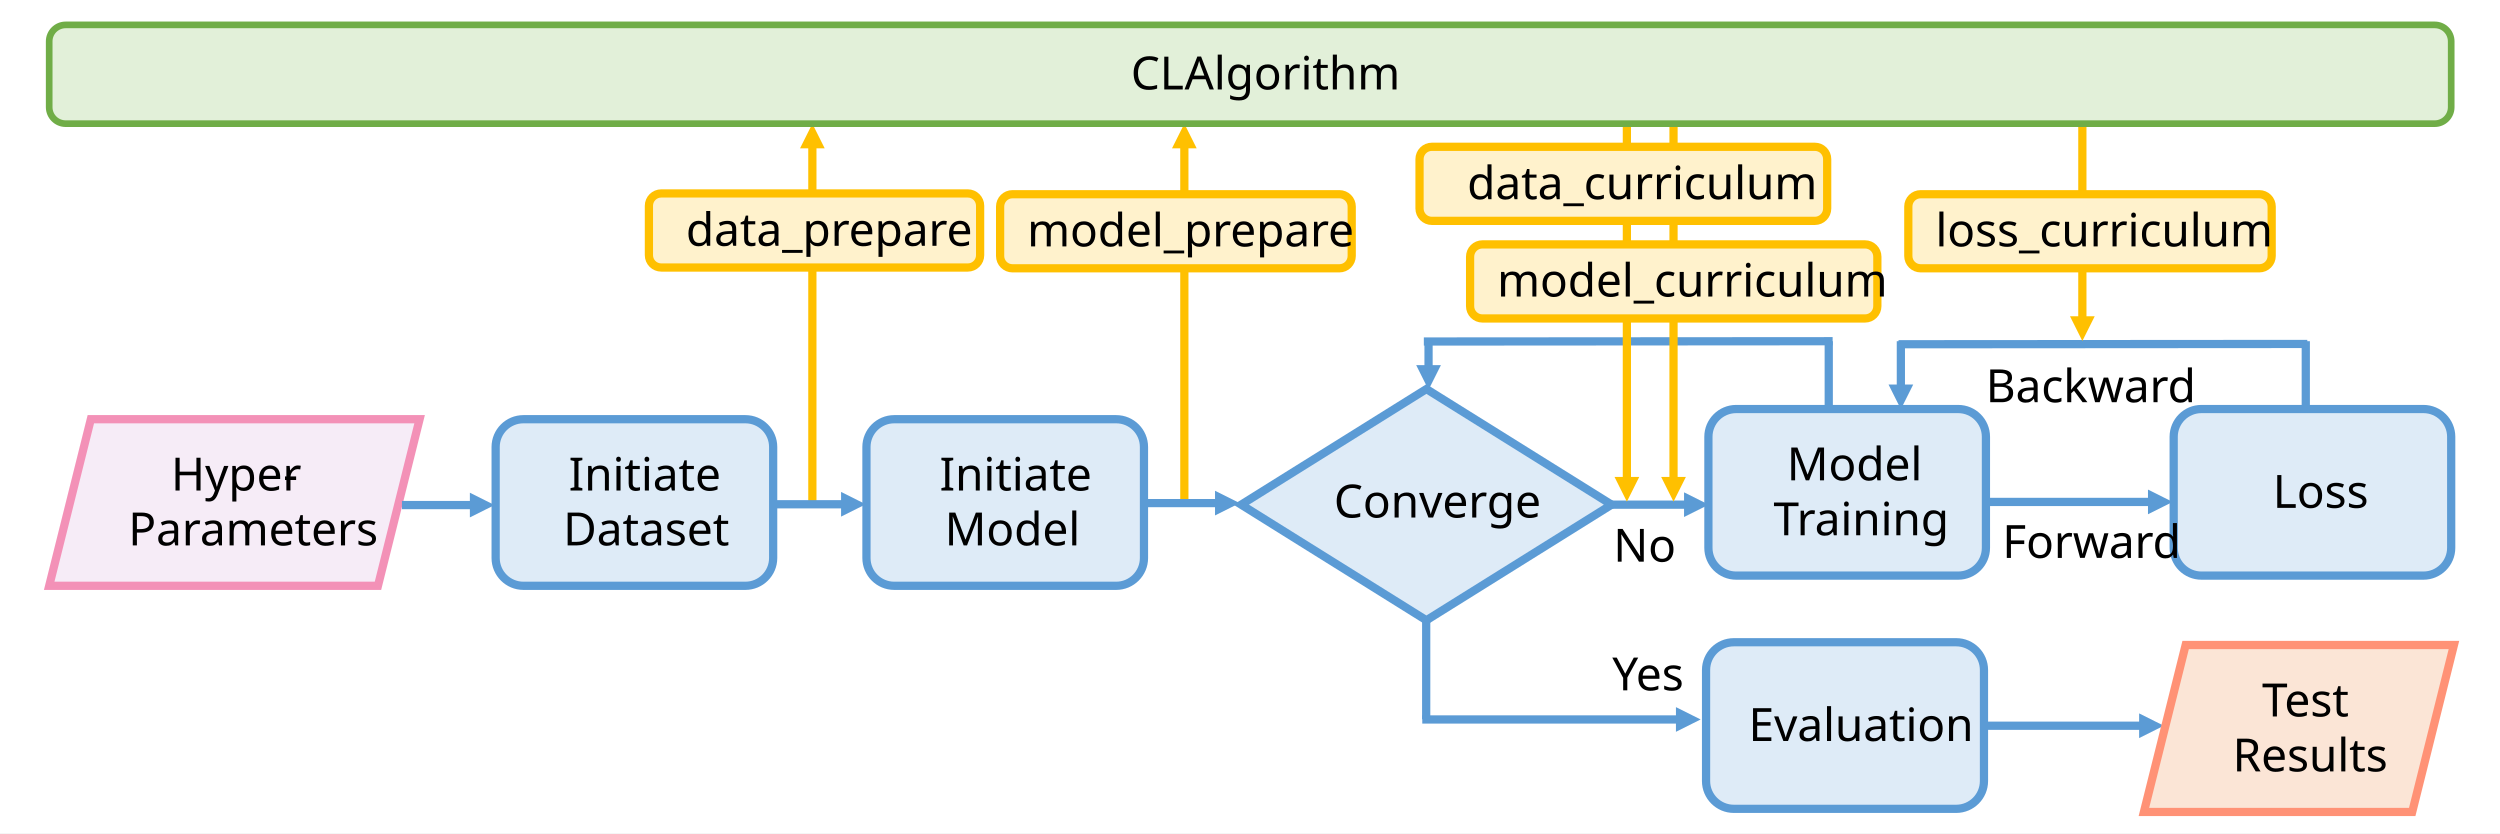
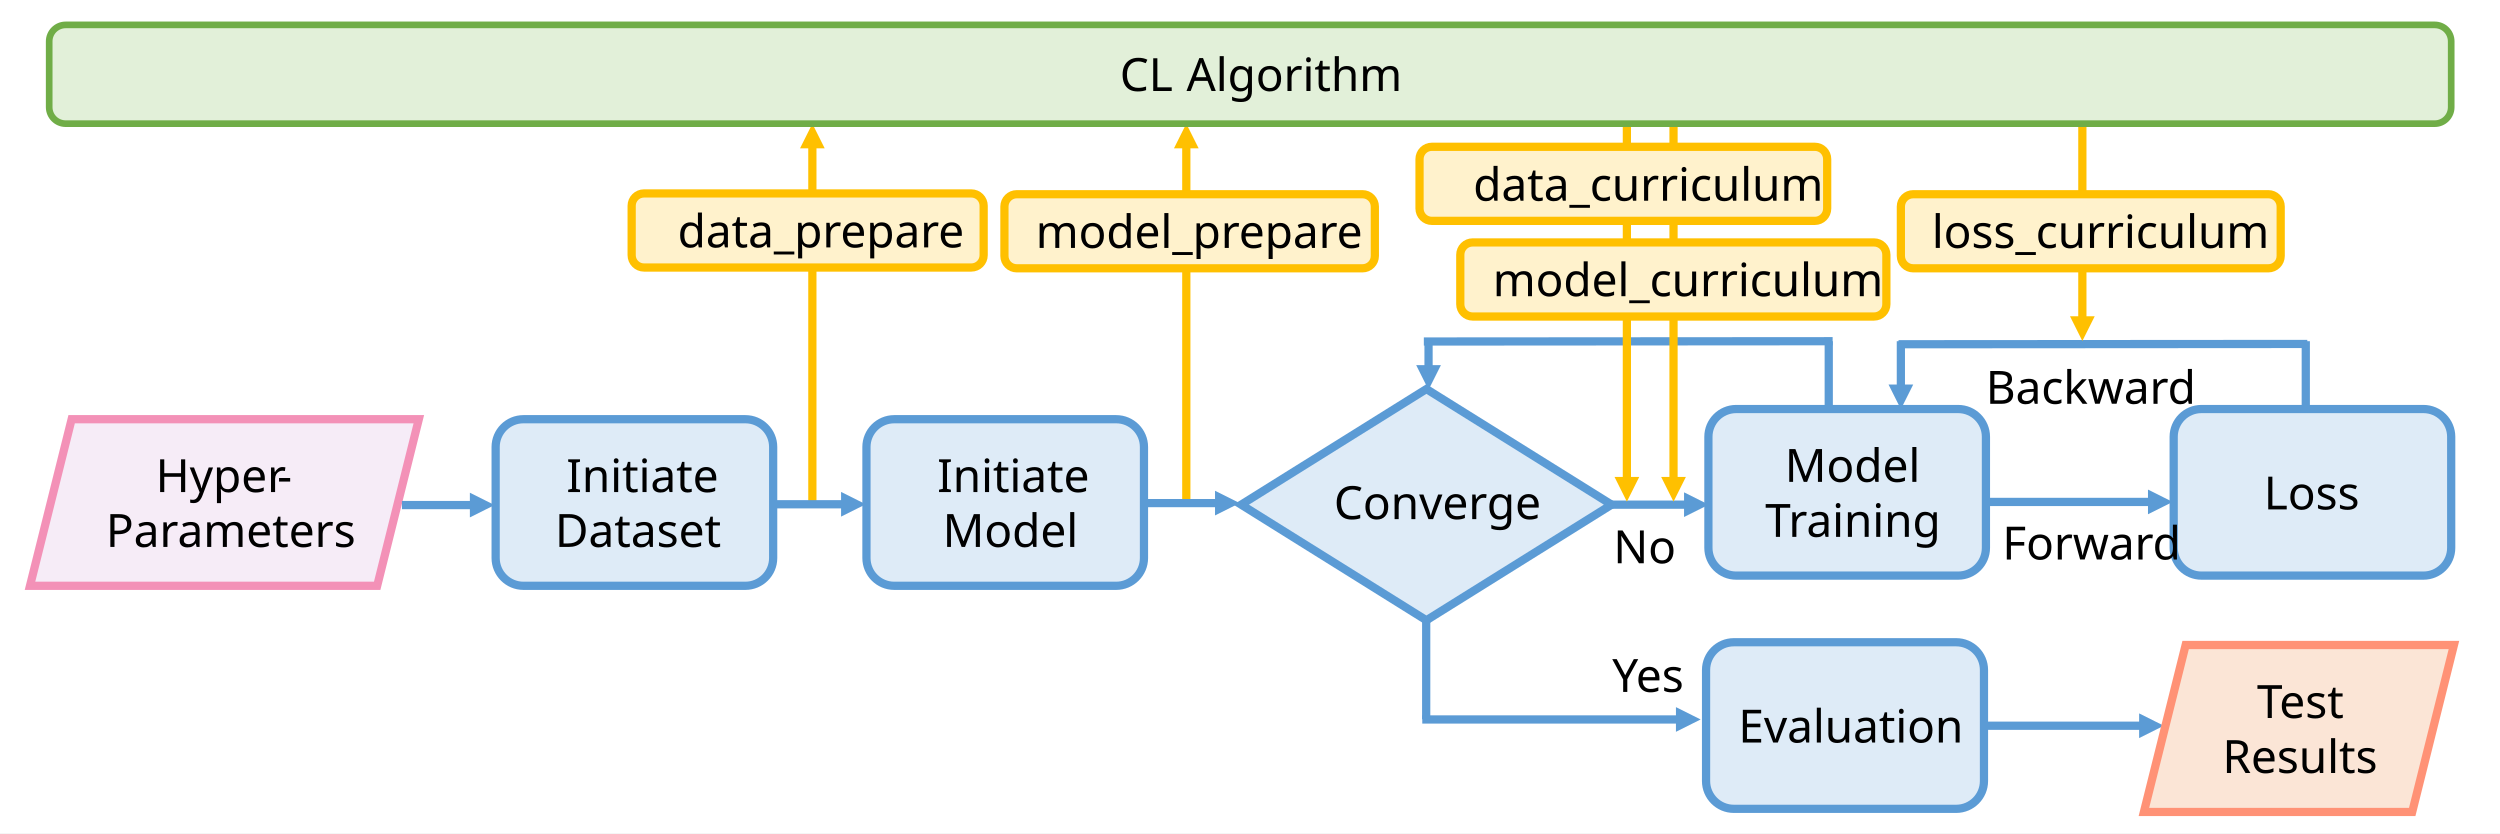
<svg xmlns="http://www.w3.org/2000/svg" viewBox="0 0 1020.48 340.16" height="340.16" width="1020.48" xml:space="preserve" id="svg2" version="1.1">
  <defs id="defs6">
    <clipPath id="clipPath18" clipPathUnits="userSpaceOnUse">
      <path style="clip-rule:evenodd" id="path16" d="M 0,6.1035e-5 H 765.36 V 255.12 H 0 Z" />
    </clipPath>
    <clipPath id="clipPath36" clipPathUnits="userSpaceOnUse">
      <path style="clip-rule:evenodd" id="path34" d="M 1.1405e-5,0 H 765.36 V 255.12 H 1.1405e-5 Z" />
    </clipPath>
    <clipPath id="clipPath48" clipPathUnits="userSpaceOnUse">
      <path style="clip-rule:evenodd" id="path46" d="M 1.1405e-5,0 H 765.36 V 255.12 H 1.1405e-5 Z" />
    </clipPath>
    <clipPath id="clipPath60" clipPathUnits="userSpaceOnUse">
      <path style="clip-rule:evenodd" id="path58" d="M 1.1405e-5,0 H 765.36 V 255.12 H 1.1405e-5 Z" />
    </clipPath>
    <clipPath id="clipPath78" clipPathUnits="userSpaceOnUse">
      <path style="clip-rule:evenodd" id="path76" d="M 1.1405e-5,0 H 765.36 V 255.12 H 1.1405e-5 Z" />
    </clipPath>
    <clipPath id="clipPath90" clipPathUnits="userSpaceOnUse">
      <path style="clip-rule:evenodd" id="path88" d="M 1.1405e-5,0 H 765.36 V 255.12 H 1.1405e-5 Z" />
    </clipPath>
    <clipPath id="clipPath110" clipPathUnits="userSpaceOnUse">
      <path style="clip-rule:evenodd" id="path108" d="M 1.1405e-5,0 H 765.36 V 255.12 H 1.1405e-5 Z" />
    </clipPath>
    <clipPath id="clipPath122" clipPathUnits="userSpaceOnUse">
      <path style="clip-rule:evenodd" id="path120" d="M 1.1405e-5,0 H 765.36 V 255.12 H 1.1405e-5 Z" />
    </clipPath>
    <clipPath id="clipPath138" clipPathUnits="userSpaceOnUse">
      <path style="clip-rule:evenodd" id="path136" d="M 1.1405e-5,0 H 765.36 V 255.12 H 1.1405e-5 Z" />
    </clipPath>
    <clipPath id="clipPath152" clipPathUnits="userSpaceOnUse">
      <path style="clip-rule:evenodd" id="path150" d="M 1.1405e-5,0 H 765.36 V 255.12 H 1.1405e-5 Z" />
    </clipPath>
    <clipPath id="clipPath168" clipPathUnits="userSpaceOnUse">
      <path style="clip-rule:evenodd" id="path166" d="M 1.1405e-5,0 H 765.36 V 255.12 H 1.1405e-5 Z" />
    </clipPath>
    <clipPath id="clipPath184" clipPathUnits="userSpaceOnUse">
      <path style="clip-rule:evenodd" id="path182" d="M 1.1405e-5,0 H 765.36 V 255.12 H 1.1405e-5 Z" />
    </clipPath>
    <clipPath id="clipPath202" clipPathUnits="userSpaceOnUse">
      <path style="clip-rule:evenodd" id="path200" d="M 1.1405e-5,0 H 765.36 V 255.12 H 1.1405e-5 Z" />
    </clipPath>
    <clipPath id="clipPath214" clipPathUnits="userSpaceOnUse">
      <path style="clip-rule:evenodd" id="path212" d="M 1.1405e-5,0 H 765.36 V 255.12 H 1.1405e-5 Z" />
    </clipPath>
    <clipPath id="clipPath230" clipPathUnits="userSpaceOnUse">
      <path style="clip-rule:evenodd" id="path228" d="M 1.1405e-5,0 H 765.36 V 255.12 H 1.1405e-5 Z" />
    </clipPath>
    <clipPath id="clipPath242" clipPathUnits="userSpaceOnUse">
      <path style="clip-rule:evenodd" id="path240" d="M 1.1405e-5,0 H 765.36 V 255.12 H 1.1405e-5 Z" />
    </clipPath>
    <clipPath id="clipPath260" clipPathUnits="userSpaceOnUse">
      <path style="clip-rule:evenodd" id="path258" d="M 1.1405e-5,0 H 765.36 V 255.12 H 1.1405e-5 Z" />
    </clipPath>
    <clipPath id="clipPath272" clipPathUnits="userSpaceOnUse">
      <path style="clip-rule:evenodd" id="path270" d="M 1.1405e-5,0 H 765.36 V 255.12 H 1.1405e-5 Z" />
    </clipPath>
    <clipPath id="clipPath290" clipPathUnits="userSpaceOnUse">
      <path style="clip-rule:evenodd" id="path288" d="M 1.1405e-5,0 H 765.36 V 255.12 H 1.1405e-5 Z" />
    </clipPath>
    <clipPath id="clipPath318" clipPathUnits="userSpaceOnUse">
      <path style="clip-rule:evenodd" id="path316" d="M 1.1405e-5,0 H 765.36 V 255.12 H 1.1405e-5 Z" />
    </clipPath>
    <clipPath id="clipPath330" clipPathUnits="userSpaceOnUse">
      <path style="clip-rule:evenodd" id="path328" d="M 1.1405e-5,0 H 765.36 V 255.12 H 1.1405e-5 Z" />
    </clipPath>
    <clipPath id="clipPath346" clipPathUnits="userSpaceOnUse">
      <path style="clip-rule:evenodd" id="path344" d="M 1.1405e-5,0 H 765.36 V 255.12 H 1.1405e-5 Z" />
    </clipPath>
    <clipPath id="clipPath362" clipPathUnits="userSpaceOnUse">
      <path style="clip-rule:evenodd" id="path360" d="M 1.1405e-5,0 H 765.36 V 255.12 H 1.1405e-5 Z" />
    </clipPath>
    <clipPath id="clipPath378" clipPathUnits="userSpaceOnUse">
      <path style="clip-rule:evenodd" id="path376" d="M 1.1405e-5,0 H 765.36 V 255.12 H 1.1405e-5 Z" />
    </clipPath>
    <clipPath id="clipPath394" clipPathUnits="userSpaceOnUse">
      <path style="clip-rule:evenodd" id="path392" d="M 1.1405e-5,0 H 765.36 V 255.12 H 1.1405e-5 Z" />
    </clipPath>
    <clipPath id="clipPath410" clipPathUnits="userSpaceOnUse">
      <path style="clip-rule:evenodd" id="path408" d="M 1.1405e-5,0 H 765.36 V 255.12 H 1.1405e-5 Z" />
    </clipPath>
  </defs>
  <g transform="matrix(1.333333,0,0,-1.333333,0,340.16)" id="g10">
    <g id="g12">
      <g clip-path="url(#clipPath18)" id="g14">
        <path id="path20" style="fill:#ffffff;fill-opacity:1;fill-rule:evenodd;stroke:none" d="M 0,1.5259e-5 H 765.36 V 255.12 H 0 Z" />
      </g>
    </g>
-     <path id="path22" style="fill:#ffc000;fill-opacity:1;fill-rule:nonzero;stroke:none" d="M 363.84,210.96 V 102.35 h -2.52 v 108.61 z m -5.04,-1.26 3.78,7.56 3.78,-7.56 z" />
+     <path id="path22" style="fill:#ffc000;fill-opacity:1;fill-rule:nonzero;stroke:none" d="M 364.44,210.96 V 102.35 h -2.52 v 108.61 z m -5.04,-1.26 3.78,7.56 3.78,-7.56 z" />
    <path id="path24" style="fill:#ffc000;fill-opacity:1;fill-rule:nonzero;stroke:none" d="M 249.96,210.96 V 101.54 h -2.52 v 109.42 z m -5.04,-1.26 3.78,7.56 3.78,-7.56 z" />
-     <path id="path26" style="fill:#f6ecf7;fill-opacity:1;fill-rule:evenodd;stroke:none" d="m 15.06,75.78 12.75,51 h 100.65 l -12.75,-51 z" />
-     <path id="path28" style="fill:none;stroke:#f391b7;stroke-width:2.52;stroke-linecap:butt;stroke-linejoin:miter;stroke-miterlimit:10;stroke-dasharray:none;stroke-opacity:1" d="m 15.06,75.78 12.75,51 h 100.65 l -12.75,-51 z" />
+     <path id="path26" style="fill:#f6ecf7;fill-opacity:1;fill-rule:evenodd;stroke:none" d="m 9.18,75.78 12.75,51 h 106.29 l -12.75,-51 z" />
+     <path id="path28" style="fill:none;stroke:#f391b7;stroke-width:2.52;stroke-linecap:butt;stroke-linejoin:miter;stroke-miterlimit:10;stroke-dasharray:none;stroke-opacity:1" d="m 9.18,75.78 12.75,51 h 106.29 l -12.75,-51 z" />
    <g id="g30">
      <g clip-path="url(#clipPath36)" id="g32">
-         <text id="text40" style="font-variant:normal;font-weight:normal;font-size:14.04px;font-family:Calibri;-inkscape-font-specification:Calibri;writing-mode:lr-tb;fill:#000000;fill-opacity:1;fill-rule:nonzero;stroke:none" transform="matrix(1,0,0,-1,52.368,104.95)">
-           <tspan id="tspan38" y="0" x="0 8.747 15.107 22.478 29.4">Hyper</tspan>
+         <text id="text40" style="font-variant:normal;font-weight:normal;font-size:14.04px;font-family:ArialMT;-inkscape-font-specification:ArialMT;writing-mode:lr-tb;fill:#000000;fill-opacity:1;fill-rule:nonzero;stroke:none" transform="matrix(1,0,0,-1,47.664,104.47)">
+           <tspan id="tspan38" y="0" x="0 10.081 16.918 24.724 32.531">Hyper</tspan>
        </text>
      </g>
    </g>
    <g id="g42">
      <g clip-path="url(#clipPath48)" id="g44">
-         <text id="text52" style="font-variant:normal;font-weight:normal;font-size:14.04px;font-family:Calibri;-inkscape-font-specification:Calibri;writing-mode:lr-tb;fill:#000000;fill-opacity:1;fill-rule:nonzero;stroke:none" transform="matrix(1,0,0,-1,86.688,104.95)">
+         <text id="text52" style="font-variant:normal;font-weight:normal;font-size:14.04px;font-family:ArialMT;-inkscape-font-specification:ArialMT;writing-mode:lr-tb;fill:#000000;fill-opacity:1;fill-rule:nonzero;stroke:none" transform="matrix(1,0,0,-1,84.864,104.47)">
          <tspan id="tspan50" y="0" x="0">-</tspan>
        </text>
      </g>
    </g>
    <g id="g54">
      <g clip-path="url(#clipPath60)" id="g56">
-         <text id="text64" style="font-variant:normal;font-weight:normal;font-size:14.064px;font-family:Calibri;-inkscape-font-specification:Calibri;writing-mode:lr-tb;fill:#000000;fill-opacity:1;fill-rule:nonzero;stroke:none" transform="matrix(1,0,0,-1,39.288,88.152)">
-           <tspan id="tspan62" y="0" x="0 6.962 13.698 18.368 25.104 36.243 43.078 47.635 54.596 59.28">Parameters</tspan>
+         <text id="text64" style="font-variant:normal;font-weight:normal;font-size:14.064px;font-family:ArialMT;-inkscape-font-specification:ArialMT;writing-mode:lr-tb;fill:#000000;fill-opacity:1;fill-rule:nonzero;stroke:none" transform="matrix(1,0,0,-1,32.424,87.672)">
+           <tspan id="tspan62" y="0" x="0 9.381 17.2 21.841 29.661 41.278 49.097 53.007 60.827 65.51">Parameters</tspan>
        </text>
      </g>
    </g>
    <path id="path66" style="fill:#5b9bd5;fill-opacity:1;fill-rule:nonzero;stroke:none" d="m 123.06,101.76 h 22.05 v -2.52 h -22.05 z m 20.79,2.52 7.56,-3.78 -7.56,-3.78 z" />
    <path id="path68" style="fill:#deebf7;fill-opacity:1;fill-rule:evenodd;stroke:none" d="m 151.74,118.28 c 0,4.69 3.81,8.5 8.5,8.5 h 67.96 c 4.69,0 8.5,-3.81 8.5,-8.5 v -34 c 0,-4.694 -3.81,-8.5 -8.5,-8.5 h -67.96 c -4.69,0 -8.5,3.806 -8.5,8.5 z" />
    <path id="path70" style="fill:none;stroke:#5b9bd5;stroke-width:2.52;stroke-linecap:butt;stroke-linejoin:miter;stroke-miterlimit:10;stroke-dasharray:none;stroke-opacity:1" d="m 151.74,118.28 c 0,4.69 3.81,8.5 8.5,8.5 h 67.96 c 4.69,0 8.5,-3.81 8.5,-8.5 v -34 c 0,-4.694 -3.81,-8.5 -8.5,-8.5 h -67.96 c -4.69,0 -8.5,3.806 -8.5,8.5 z" />
    <g id="g72">
      <g clip-path="url(#clipPath78)" id="g74">
-         <text id="text82" style="font-variant:normal;font-weight:normal;font-size:14.04px;font-family:Calibri;-inkscape-font-specification:Calibri;writing-mode:lr-tb;fill:#000000;fill-opacity:1;fill-rule:nonzero;stroke:none" transform="matrix(1,0,0,-1,174.1,104.95)">
-           <tspan id="tspan80" y="0" x="0 3.482 10.797 14.026 18.729 21.959 28.557 33.12">Initiate</tspan>
+         <text id="text82" style="font-variant:normal;font-weight:normal;font-size:14.04px;font-family:ArialMT;-inkscape-font-specification:ArialMT;writing-mode:lr-tb;fill:#000000;fill-opacity:1;fill-rule:nonzero;stroke:none" transform="matrix(1,0,0,-1,173.38,104.47)">
+           <tspan id="tspan80" y="0" x="0 3.945 11.751 14.868 18.814 21.93 29.737 33.682">Initiate</tspan>
        </text>
      </g>
    </g>
    <g id="g84">
      <g clip-path="url(#clipPath90)" id="g86">
-         <text id="text94" style="font-variant:normal;font-weight:normal;font-size:14.064px;font-family:Calibri;-inkscape-font-specification:Calibri;writing-mode:lr-tb;fill:#000000;fill-opacity:1;fill-rule:nonzero;stroke:none" transform="matrix(1,0,0,-1,172.42,88.152)">
-           <tspan id="tspan92" y="0" x="0 8.649 15.245 19.802 26.539 32.038 38.887">Dataset</tspan>
+         <text id="text94" style="font-variant:normal;font-weight:normal;font-size:14.064px;font-family:ArialMT;-inkscape-font-specification:ArialMT;writing-mode:lr-tb;fill:#000000;fill-opacity:1;fill-rule:nonzero;stroke:none" transform="matrix(1,0,0,-1,169.9,87.672)">
+           <tspan id="tspan92" y="0" x="0 10.084 17.903 21.813 29.633 36.707 44.527">Dataset</tspan>
        </text>
      </g>
    </g>
    <path id="path96" style="fill:#deebf7;fill-opacity:1;fill-rule:evenodd;stroke:none" d="m 379.98,100.62 56.7,35.4 56.7,-35.4 -56.7,-35.4 z" />
    <path id="path98" style="fill:none;stroke:#5b9bd5;stroke-width:2.52;stroke-linecap:butt;stroke-linejoin:miter;stroke-miterlimit:10;stroke-dasharray:none;stroke-opacity:1" d="m 379.98,100.62 56.7,35.4 56.7,-35.4 -56.7,-35.4 z" />
    <path id="path100" style="fill:#deebf7;fill-opacity:1;fill-rule:evenodd;stroke:none" d="m 265.26,118.28 c 0,4.69 3.81,8.5 8.5,8.5 h 67.96 c 4.69,0 8.5,-3.81 8.5,-8.5 v -34 c 0,-4.694 -3.81,-8.5 -8.5,-8.5 h -67.96 c -4.69,0 -8.5,3.806 -8.5,8.5 z" />
    <path id="path102" style="fill:none;stroke:#5b9bd5;stroke-width:2.52;stroke-linecap:butt;stroke-linejoin:miter;stroke-miterlimit:10;stroke-dasharray:none;stroke-opacity:1" d="m 265.26,118.28 c 0,4.69 3.81,8.5 8.5,8.5 h 67.96 c 4.69,0 8.5,-3.81 8.5,-8.5 v -34 c 0,-4.694 -3.81,-8.5 -8.5,-8.5 h -67.96 c -4.69,0 -8.5,3.806 -8.5,8.5 z" />
    <g id="g104">
      <g clip-path="url(#clipPath110)" id="g106">
-         <text id="text114" style="font-variant:normal;font-weight:normal;font-size:14.04px;font-family:Calibri;-inkscape-font-specification:Calibri;writing-mode:lr-tb;fill:#000000;fill-opacity:1;fill-rule:nonzero;stroke:none" transform="matrix(1,0,0,-1,287.64,104.95)">
-           <tspan id="tspan112" y="0" x="0 3.482 10.853 14.082 18.786 22.015 28.628 33.205">Initiate</tspan>
+         <text id="text114" style="font-variant:normal;font-weight:normal;font-size:14.04px;font-family:ArialMT;-inkscape-font-specification:ArialMT;writing-mode:lr-tb;fill:#000000;fill-opacity:1;fill-rule:nonzero;stroke:none" transform="matrix(1,0,0,-1,286.92,104.47)">
+           <tspan id="tspan112" y="0" x="0 3.945 11.751 14.868 18.842 21.959 29.765 33.738">Initiate</tspan>
        </text>
      </g>
    </g>
    <g id="g116">
      <g clip-path="url(#clipPath122)" id="g118">
-         <text id="text126" style="font-variant:normal;font-weight:normal;font-size:14.064px;font-family:Calibri;-inkscape-font-specification:Calibri;writing-mode:lr-tb;fill:#000000;fill-opacity:1;fill-rule:nonzero;stroke:none" transform="matrix(1,0,0,-1,289.22,88.152)">
-           <tspan id="tspan124" y="0" x="0 12.025 19.436 26.764 33.725">Model</tspan>
+         <text id="text126" style="font-variant:normal;font-weight:normal;font-size:14.064px;font-family:ArialMT;-inkscape-font-specification:ArialMT;writing-mode:lr-tb;fill:#000000;fill-opacity:1;fill-rule:nonzero;stroke:none" transform="matrix(1,0,0,-1,288.6,87.672)">
+           <tspan id="tspan124" y="0" x="0 11.659 19.479 27.298 35.118">Model</tspan>
        </text>
      </g>
    </g>
    <path id="path128" style="fill:#5b9bd5;fill-opacity:1;fill-rule:nonzero;stroke:none" d="m 236.7,102 h 22.05 V 99.48 H 236.7 Z m 20.79,2.52 7.56,-3.78 -7.56,-3.78 z" />
    <path id="path130" style="fill:#5b9bd5;fill-opacity:1;fill-rule:nonzero;stroke:none" d="m 351.18,102.36 h 22.05 v -2.52 h -22.05 z m 20.79,2.52 7.56,-3.78 -7.56,-3.78 z" />
    <g id="g132">
      <g clip-path="url(#clipPath138)" id="g134">
-         <text id="text142" style="font-variant:normal;font-weight:normal;font-size:14.064px;font-family:Calibri;-inkscape-font-specification:Calibri;writing-mode:lr-tb;fill:#000000;fill-opacity:1;fill-rule:nonzero;stroke:none" transform="matrix(1,0,0,-1,408.36,96.672)">
-           <tspan id="tspan140" y="0" x="0 7.44 14.852 21.954 28.198 35.16 39.843 46.327">Converge</tspan>
+         <text id="text142" style="font-variant:normal;font-weight:normal;font-size:14.064px;font-family:ArialMT;-inkscape-font-specification:ArialMT;writing-mode:lr-tb;fill:#000000;fill-opacity:1;fill-rule:nonzero;stroke:none" transform="matrix(1,0,0,-1,408.36,96.192)">
+           <tspan id="tspan140" y="0" x="0 10.084 17.903 25.723 32.53 40.35 45.033 52.81">Converge</tspan>
        </text>
      </g>
    </g>
    <path id="path144" style="fill:#5b9bd5;fill-opacity:1;fill-rule:nonzero;stroke:none" d="m 491.94,101.88 h 24.88 v -2.52 h -24.88 z m 23.62,2.52 7.56,-3.78 -7.56,-3.78 z" />
    <g id="g146">
      <g clip-path="url(#clipPath152)" id="g148">
-         <text id="text156" style="font-variant:normal;font-weight:normal;font-size:14.04px;font-family:Calibri;-inkscape-font-specification:Calibri;writing-mode:lr-tb;fill:#000000;fill-opacity:1;fill-rule:nonzero;stroke:none" transform="matrix(1,0,0,-1,493.92,83.16)">
-           <tspan id="tspan154" y="0" x="0 9.12">No</tspan>
+         <text id="text156" style="font-variant:normal;font-weight:normal;font-size:14.04px;font-family:ArialMT;-inkscape-font-specification:ArialMT;writing-mode:lr-tb;fill:#000000;fill-opacity:1;fill-rule:nonzero;stroke:none" transform="matrix(1,0,0,-1,493.92,82.68)">
+           <tspan id="tspan154" y="0" x="0 10.08">No</tspan>
        </text>
      </g>
    </g>
    <path id="path158" style="fill:none;stroke:#5b9bd5;stroke-width:2.52;stroke-linecap:butt;stroke-linejoin:miter;stroke-miterlimit:10;stroke-dasharray:none;stroke-opacity:1" d="M 436.62,65.22 V 34.926" />
    <path id="path160" style="fill:#5b9bd5;fill-opacity:1;fill-rule:nonzero;stroke:none" d="m 435.42,36.12 h 78.92 V 33.6 h -78.92 z m 77.66,2.52 7.56,-3.78 -7.56,-3.78 z" />
    <g id="g162">
      <g clip-path="url(#clipPath168)" id="g164">
-         <text id="text172" style="font-variant:normal;font-weight:normal;font-size:14.04px;font-family:Calibri;-inkscape-font-specification:Calibri;writing-mode:lr-tb;fill:#000000;fill-opacity:1;fill-rule:nonzero;stroke:none" transform="matrix(1,0,0,-1,493.58,43.776)">
-           <tspan id="tspan170" y="0" x="0 5.883 12.875">Yes</tspan>
+         <text id="text172" style="font-variant:normal;font-weight:normal;font-size:14.04px;font-family:ArialMT;-inkscape-font-specification:ArialMT;writing-mode:lr-tb;fill:#000000;fill-opacity:1;fill-rule:nonzero;stroke:none" transform="matrix(1,0,0,-1,493.58,43.296)">
+           <tspan id="tspan170" y="0" x="0 7.919 15.725">Yes</tspan>
        </text>
      </g>
    </g>
    <path id="path174" style="fill:#deebf7;fill-opacity:1;fill-rule:evenodd;stroke:none" d="m 522.3,50 c 0,4.694 3.81,8.5 8.5,8.5 h 68.08 c 4.69,0 8.5,-3.806 8.5,-8.5 V 16 c 0,-4.694 -3.81,-8.5 -8.5,-8.5 H 530.8 c -4.69,0 -8.5,3.806 -8.5,8.5 z" />
    <path id="path176" style="fill:none;stroke:#5b9bd5;stroke-width:2.52;stroke-linecap:butt;stroke-linejoin:miter;stroke-miterlimit:10;stroke-dasharray:none;stroke-opacity:1" d="m 522.3,50 c 0,4.694 3.81,8.5 8.5,8.5 h 68.08 c 4.69,0 8.5,-3.806 8.5,-8.5 V 16 c 0,-4.694 -3.81,-8.5 -8.5,-8.5 H 530.8 c -4.69,0 -8.5,3.806 -8.5,8.5 z" />
    <g id="g178">
      <g clip-path="url(#clipPath184)" id="g180">
-         <text id="text188" style="font-variant:normal;font-weight:normal;font-size:14.04px;font-family:Calibri;-inkscape-font-specification:Calibri;writing-mode:lr-tb;fill:#000000;fill-opacity:1;fill-rule:nonzero;stroke:none" transform="matrix(1,0,0,-1,535.32,28.272)">
-           <tspan id="tspan186" y="0" x="0 6.486 12.608 19.333 22.562 29.891 36.49 41.193 44.423 51.822">Evaluation</tspan>
+         <text id="text188" style="font-variant:normal;font-weight:normal;font-size:14.04px;font-family:ArialMT;-inkscape-font-specification:ArialMT;writing-mode:lr-tb;fill:#000000;fill-opacity:1;fill-rule:nonzero;stroke:none" transform="matrix(1,0,0,-1,532.2,27.792)">
+           <tspan id="tspan186" y="0" x="0 9.365 16.202 24.008 27.125 34.932 42.738 46.641 49.786 57.592">Evaluation</tspan>
        </text>
      </g>
    </g>
    <path id="path190" style="fill:#5b9bd5;fill-opacity:1;fill-rule:nonzero;stroke:none" d="m 608.58,34.2 h 47.56 v -2.52 h -47.56 z m 46.3,2.52 7.56,-3.78 -7.56,-3.78 z" />
    <path id="path192" style="fill:#fbe5d6;fill-opacity:1;fill-rule:evenodd;stroke:none" d="m 656.34,6.54 12.78,51.12 h 82.14 L 738.48,6.54 Z" />
    <path id="path194" style="fill:none;stroke:#ff9276;stroke-width:2.52;stroke-linecap:butt;stroke-linejoin:miter;stroke-miterlimit:10;stroke-dasharray:none;stroke-opacity:1" d="m 656.34,6.54 12.78,51.12 h 82.14 L 738.48,6.54 Z" />
    <g id="g196">
      <g clip-path="url(#clipPath202)" id="g198">
-         <text id="text206" style="font-variant:normal;font-weight:normal;font-size:14.064px;font-family:Calibri;-inkscape-font-specification:Calibri;writing-mode:lr-tb;fill:#000000;fill-opacity:1;fill-rule:nonzero;stroke:none" transform="matrix(1,0,0,-1,692.52,35.784)">
-           <tspan id="tspan204" y="0" x="0 5.64 12.601 18.002">Test</tspan>
+         <text id="text206" style="font-variant:normal;font-weight:normal;font-size:14.064px;font-family:ArialMT;-inkscape-font-specification:ArialMT;writing-mode:lr-tb;fill:#000000;fill-opacity:1;fill-rule:nonzero;stroke:none" transform="matrix(1,0,0,-1,690.96,35.304)">
+           <tspan id="tspan204" y="0" x="0 6.962 14.781 21.813">Test</tspan>
        </text>
      </g>
    </g>
    <g id="g208">
      <g clip-path="url(#clipPath214)" id="g210">
-         <text id="text218" style="font-variant:normal;font-weight:normal;font-size:14.04px;font-family:Calibri;-inkscape-font-specification:Calibri;writing-mode:lr-tb;fill:#000000;fill-opacity:1;fill-rule:nonzero;stroke:none" transform="matrix(1,0,0,-1,683.52,18.96)">
-           <tspan id="tspan216" y="0" x="0 7.441 14.433 19.923 27.238 30.467 35.17">Results</tspan>
+         <text id="text218" style="font-variant:normal;font-weight:normal;font-size:14.04px;font-family:ArialMT;-inkscape-font-specification:ArialMT;writing-mode:lr-tb;fill:#000000;fill-opacity:1;fill-rule:nonzero;stroke:none" transform="matrix(1,0,0,-1,680.4,18.48)">
+           <tspan id="tspan216" y="0" x="0 10.081 17.887 24.949 32.755 35.872 39.817">Results</tspan>
        </text>
      </g>
    </g>
    <path id="path220" style="fill:#deebf7;fill-opacity:1;fill-rule:evenodd;stroke:none" d="m 523.02,121.4 c 0,4.69 3.81,8.5 8.5,8.5 h 67.96 c 4.69,0 8.5,-3.81 8.5,-8.5 v -34 c 0,-4.694 -3.81,-8.5 -8.5,-8.5 h -67.96 c -4.69,0 -8.5,3.806 -8.5,8.5 z" />
    <path id="path222" style="fill:none;stroke:#5b9bd5;stroke-width:2.52;stroke-linecap:butt;stroke-linejoin:miter;stroke-miterlimit:10;stroke-dasharray:none;stroke-opacity:1" d="m 523.02,121.4 c 0,4.69 3.81,8.5 8.5,8.5 h 67.96 c 4.69,0 8.5,-3.81 8.5,-8.5 v -34 c 0,-4.694 -3.81,-8.5 -8.5,-8.5 h -67.96 c -4.69,0 -8.5,3.806 -8.5,8.5 z" />
    <g id="g224">
      <g clip-path="url(#clipPath230)" id="g226">
-         <text id="text234" style="font-variant:normal;font-weight:normal;font-size:14.064px;font-family:Calibri;-inkscape-font-specification:Calibri;writing-mode:lr-tb;fill:#000000;fill-opacity:1;fill-rule:nonzero;stroke:none" transform="matrix(1,0,0,-1,547.03,108.07)">
-           <tspan id="tspan232" y="0" x="0 12.025 19.436 26.764 33.725">Model</tspan>
+         <text id="text234" style="font-variant:normal;font-weight:normal;font-size:14.064px;font-family:ArialMT;-inkscape-font-specification:ArialMT;writing-mode:lr-tb;fill:#000000;fill-opacity:1;fill-rule:nonzero;stroke:none" transform="matrix(1,0,0,-1,546.41,107.59)">
+           <tspan id="tspan232" y="0" x="0 11.645 19.465 27.284 35.047">Model</tspan>
        </text>
      </g>
    </g>
    <g id="g236">
      <g clip-path="url(#clipPath242)" id="g238">
-         <text id="text246" style="font-variant:normal;font-weight:normal;font-size:14.04px;font-family:Calibri;-inkscape-font-specification:Calibri;writing-mode:lr-tb;fill:#000000;fill-opacity:1;fill-rule:nonzero;stroke:none" transform="matrix(1,0,0,-1,542.95,91.248)">
-           <tspan id="tspan244" y="0" x="0 5.995 10.67 17.396 20.625 27.954 31.183 38.554">Training</tspan>
+         <text id="text246" style="font-variant:normal;font-weight:normal;font-size:14.04px;font-family:ArialMT;-inkscape-font-specification:ArialMT;writing-mode:lr-tb;fill:#000000;fill-opacity:1;fill-rule:nonzero;stroke:none" transform="matrix(1,0,0,-1,540.41,90.768)">
+           <tspan id="tspan244" y="0" x="0 8.045 12.72 20.526 23.643 31.45 34.566 42.373">Training</tspan>
        </text>
      </g>
    </g>
    <path id="path248" style="fill:#5b9bd5;fill-opacity:1;fill-rule:nonzero;stroke:none" d="m 608.46,102.72 h 50.39 v -2.52 h -50.39 z m 49.13,2.52 7.56,-3.78 -7.56,-3.78 z" />
    <path id="path250" style="fill:#deebf7;fill-opacity:1;fill-rule:evenodd;stroke:none" d="m 665.46,121.4 c 0,4.69 3.81,8.5 8.5,8.5 h 67.96 c 4.69,0 8.5,-3.81 8.5,-8.5 v -34 c 0,-4.694 -3.81,-8.5 -8.5,-8.5 h -67.96 c -4.69,0 -8.5,3.806 -8.5,8.5 z" />
    <path id="path252" style="fill:none;stroke:#5b9bd5;stroke-width:2.52;stroke-linecap:butt;stroke-linejoin:miter;stroke-miterlimit:10;stroke-dasharray:none;stroke-opacity:1" d="m 665.46,121.4 c 0,4.69 3.81,8.5 8.5,8.5 h 67.96 c 4.69,0 8.5,-3.81 8.5,-8.5 v -34 c 0,-4.694 -3.81,-8.5 -8.5,-8.5 h -67.96 c -4.69,0 -8.5,3.806 -8.5,8.5 z" />
    <g id="g254">
      <g clip-path="url(#clipPath260)" id="g256">
-         <text id="text264" style="font-variant:normal;font-weight:normal;font-size:14.04px;font-family:Calibri;-inkscape-font-specification:Calibri;writing-mode:lr-tb;fill:#000000;fill-opacity:1;fill-rule:nonzero;stroke:none" transform="matrix(1,0,0,-1,695.81,99.648)">
-           <tspan id="tspan262" y="0" x="0 5.897 13.296 18.828">Loss</tspan>
+         <text id="text264" style="font-variant:normal;font-weight:normal;font-size:14.04px;font-family:ArialMT;-inkscape-font-specification:ArialMT;writing-mode:lr-tb;fill:#000000;fill-opacity:1;fill-rule:nonzero;stroke:none" transform="matrix(1,0,0,-1,693.05,99.168)">
+           <tspan id="tspan262" y="0" x="0 7.806 15.612 22.661">Loss</tspan>
        </text>
      </g>
    </g>
    <g id="g266">
      <g clip-path="url(#clipPath272)" id="g268">
-         <text id="text276" style="font-variant:normal;font-weight:normal;font-size:14.04px;font-family:Calibri;-inkscape-font-specification:Calibri;writing-mode:lr-tb;fill:#000000;fill-opacity:1;fill-rule:nonzero;stroke:none" transform="matrix(1,0,0,-1,613.01,84.312)">
-           <tspan id="tspan274" y="0" x="0 6.234 13.633 18.701 28.656 35.381 40.056">Forward</tspan>
+         <text id="text276" style="font-variant:normal;font-weight:normal;font-size:14.04px;font-family:ArialMT;-inkscape-font-specification:ArialMT;writing-mode:lr-tb;fill:#000000;fill-opacity:1;fill-rule:nonzero;stroke:none" transform="matrix(1,0,0,-1,613.01,83.832)">
+           <tspan id="tspan274" y="0" x="0 8.522 16.329 21.004 30.958 38.764 43.44">Forward</tspan>
        </text>
      </g>
    </g>
    <path id="path278" style="fill:none;stroke:#5b9bd5;stroke-width:2.52;stroke-linecap:butt;stroke-linejoin:miter;stroke-miterlimit:10;stroke-dasharray:none;stroke-opacity:1" d="m 705.9,150.66 v -19.9" />
    <path id="path280" style="fill:#5b9bd5;fill-opacity:1;fill-rule:nonzero;stroke:none" d="m 583.2,150.66 v -14.52 h -2.52 v 14.52 z m 2.52,-13.26 -3.78,-7.56 -3.78,7.56 z" />
    <path id="path282" style="fill:none;stroke:#5b9bd5;stroke-width:2.52;stroke-linecap:butt;stroke-linejoin:miter;stroke-miterlimit:10;stroke-dasharray:none;stroke-opacity:1" d="M 706.37,149.82 581.22,149.73" />
    <g id="g284">
      <g clip-path="url(#clipPath290)" id="g286">
-         <text id="text294" style="font-variant:normal;font-weight:normal;font-size:14.04px;font-family:Calibri;-inkscape-font-specification:Calibri;writing-mode:lr-tb;fill:#000000;fill-opacity:1;fill-rule:nonzero;stroke:none" transform="matrix(1,0,0,-1,607.94,131.98)">
-           <tspan id="tspan292" y="0" x="0 7.666 14.391 20.26 26.648 36.574 43.299 47.975">Backward</tspan>
+         <text id="text294" style="font-variant:normal;font-weight:normal;font-size:14.04px;font-family:ArialMT;-inkscape-font-specification:ArialMT;writing-mode:lr-tb;fill:#000000;fill-opacity:1;fill-rule:nonzero;stroke:none" transform="matrix(1,0,0,-1,607.94,131.5)">
+           <tspan id="tspan292" y="0" x="0 9.365 17.171 24.219 31.281 41.235 49.042 53.717">Backward</tspan>
        </text>
      </g>
    </g>
    <path id="path296" style="fill:none;stroke:#5b9bd5;stroke-width:2.52;stroke-linecap:butt;stroke-linejoin:miter;stroke-miterlimit:10;stroke-dasharray:none;stroke-opacity:1" d="M 559.86,150.66 V 129.69" />
    <path id="path298" style="fill:#5b9bd5;fill-opacity:1;fill-rule:nonzero;stroke:none" d="m 438.6,149.94 v -7.87 h -2.52 v 7.87 z m 2.52,-6.61 -3.78,-7.56 -3.78,7.56 z" />
    <path id="path300" style="fill:none;stroke:#5b9bd5;stroke-width:2.52;stroke-linecap:butt;stroke-linejoin:miter;stroke-miterlimit:10;stroke-dasharray:none;stroke-opacity:1" d="M 561.05,150.66 435.9,150.57" />
    <path id="path302" style="fill:#ffc000;fill-opacity:1;fill-rule:nonzero;stroke:none" d="M 499.32,217.26 V 107.84 h -2.52 v 109.42 z m 2.52,-108.16 -3.78,-7.56 -3.78,7.56 z" />
    <path id="path304" style="fill:#ffc000;fill-opacity:1;fill-rule:nonzero;stroke:none" d="M 513.6,217.26 V 107.84 h -2.52 v 109.42 z m 2.52,-108.16 -3.78,-7.56 -3.78,7.56 z" />
    <path id="path306" style="fill:#ffc000;fill-opacity:1;fill-rule:nonzero;stroke:none" d="m 638.76,217.26 v -60.23 h -2.52 v 60.23 z m 2.52,-58.97 -3.78,-7.56 -3.78,7.56 z" />
    <path id="path308" style="fill:#e2f0d9;fill-opacity:1;fill-rule:evenodd;stroke:none" d="m 15.06,242.46 c 0,2.78 2.256,5.04 5.04,5.04 h 725.28 c 2.78,0 5.04,-2.26 5.04,-5.04 V 222.3 c 0,-2.78 -2.26,-5.04 -5.04,-5.04 H 20.1 c -2.784,0 -5.04,2.26 -5.04,5.04 z" />
    <path id="path310" style="fill:none;stroke:#70ad47;stroke-width:2.04;stroke-linecap:butt;stroke-linejoin:miter;stroke-miterlimit:10;stroke-dasharray:none;stroke-opacity:1" d="m 15.06,242.46 c 0,2.78 2.256,5.04 5.04,5.04 h 725.28 c 2.78,0 5.04,-2.26 5.04,-5.04 V 222.3 c 0,-2.78 -2.26,-5.04 -5.04,-5.04 H 20.1 c -2.784,0 -5.04,2.26 -5.04,5.04 z" />
    <g id="g312">
      <g clip-path="url(#clipPath318)" id="g314">
-         <text id="text322" style="font-variant:normal;font-weight:normal;font-size:14.04px;font-family:Calibri;-inkscape-font-specification:Calibri;writing-mode:lr-tb;fill:#000000;fill-opacity:1;fill-rule:nonzero;stroke:none" transform="matrix(1,0,0,-1,346.2,227.74)">
-           <tspan id="tspan320" y="0" x="0 7.44">CL</tspan>
+         <text id="text322" style="font-variant:normal;font-weight:normal;font-size:14.04px;font-family:ArialMT;-inkscape-font-specification:ArialMT;writing-mode:lr-tb;fill:#000000;fill-opacity:1;fill-rule:nonzero;stroke:none" transform="matrix(1,0,0,-1,342.82,227.26)">
+           <tspan id="tspan320" y="0" x="0 10.104">CL</tspan>
        </text>
      </g>
    </g>
    <g id="g324">
      <g clip-path="url(#clipPath330)" id="g326">
-         <text id="text334" style="font-variant:normal;font-weight:normal;font-size:14.04px;font-family:Calibri;-inkscape-font-specification:Calibri;writing-mode:lr-tb;fill:#000000;fill-opacity:1;fill-rule:nonzero;stroke:none" transform="matrix(1,0,0,-1,362.64,227.74)">
-           <tspan id="tspan332" y="0" x="0 8.129 11.358 17.887 25.286 30.228 33.457 38.161 45.462">Algorithm</tspan>
+         <text id="text334" style="font-variant:normal;font-weight:normal;font-size:14.04px;font-family:ArialMT;-inkscape-font-specification:ArialMT;writing-mode:lr-tb;fill:#000000;fill-opacity:1;fill-rule:nonzero;stroke:none" transform="matrix(1,0,0,-1,363.24,227.26)">
+           <tspan id="tspan332" y="0" x="0 9.365 12.482 20.288 28.094 32.769 35.886 39.831 47.638">Algorithm</tspan>
        </text>
      </g>
    </g>
    <path id="path336" style="fill:#fff2cc;fill-opacity:1;fill-rule:evenodd;stroke:none" d="m 434.58,206.4 c 0,2.09 1.69,3.78 3.78,3.78 H 555.6 c 2.09,0 3.78,-1.69 3.78,-3.78 v -15.12 c 0,-2.09 -1.69,-3.78 -3.78,-3.78 H 438.36 c -2.09,0 -3.78,1.69 -3.78,3.78 z" />
    <path id="path338" style="fill:none;stroke:#ffc000;stroke-width:2.52;stroke-linecap:butt;stroke-linejoin:miter;stroke-miterlimit:10;stroke-dasharray:none;stroke-opacity:1" d="m 434.58,206.4 c 0,2.09 1.69,3.78 3.78,3.78 H 555.6 c 2.09,0 3.78,-1.69 3.78,-3.78 v -15.12 c 0,-2.09 -1.69,-3.78 -3.78,-3.78 H 438.36 c -2.09,0 -3.78,1.69 -3.78,3.78 z" />
    <g id="g340">
      <g clip-path="url(#clipPath346)" id="g342">
-         <text id="text350" style="font-variant:normal;font-weight:normal;font-size:14.04px;font-family:Calibri;-inkscape-font-specification:Calibri;writing-mode:lr-tb;fill:#000000;fill-opacity:1;fill-rule:nonzero;stroke:none" transform="matrix(1,0,0,-1,449.18,194.14)">
-           <tspan id="tspan348" y="0" x="0 7.315 13.914 18.477 25.202 32.194 38.034 45.349 50.249 55.149 58.42 64.303 71.618 74.847 82.218">data_curriculum</tspan>
-         </text>
-       </g>
-     </g>
-     <path id="path352" style="fill:#fff2cc;fill-opacity:1;fill-rule:evenodd;stroke:none" d="m 450.06,176.52 c 0,2.09 1.69,3.78 3.78,3.78 h 117.12 c 2.09,0 3.78,-1.69 3.78,-3.78 V 161.4 c 0,-2.09 -1.69,-3.78 -3.78,-3.78 H 453.84 c -2.09,0 -3.78,1.69 -3.78,3.78 z" />
-     <path id="path354" style="fill:none;stroke:#ffc000;stroke-width:2.52;stroke-linecap:butt;stroke-linejoin:miter;stroke-miterlimit:10;stroke-dasharray:none;stroke-opacity:1" d="m 450.06,176.52 c 0,2.09 1.69,3.78 3.78,3.78 h 117.12 c 2.09,0 3.78,-1.69 3.78,-3.78 V 161.4 c 0,-2.09 -1.69,-3.78 -3.78,-3.78 H 453.84 c -2.09,0 -3.78,1.69 -3.78,3.78 z" />
+         <text id="text350" style="font-variant:normal;font-weight:normal;font-size:14.04px;font-family:ArialMT;-inkscape-font-specification:ArialMT;writing-mode:lr-tb;fill:#000000;fill-opacity:1;fill-rule:nonzero;stroke:none" transform="matrix(1,0,0,-1,451.03,193.66)">
+           <tspan id="tspan348" y="0" x="0 7.806 15.612 19.544 27.35 35.156 42.204 49.884 54.559 59.122 62.239 69.301 76.981 80.098 87.904">data_curriculum</tspan>
+         </text>
+       </g>
+     </g>
+     <path id="path352" style="fill:#fff2cc;fill-opacity:1;fill-rule:evenodd;stroke:none" d="m 447.06,177.12 c 0,2.09 1.69,3.78 3.78,3.78 h 122.88 c 2.09,0 3.78,-1.69 3.78,-3.78 V 162 c 0,-2.09 -1.69,-3.78 -3.78,-3.78 H 450.84 c -2.09,0 -3.78,1.69 -3.78,3.78 z" />
+     <path id="path354" style="fill:none;stroke:#ffc000;stroke-width:2.52;stroke-linecap:butt;stroke-linejoin:miter;stroke-miterlimit:10;stroke-dasharray:none;stroke-opacity:1" d="m 447.06,177.12 c 0,2.09 1.69,3.78 3.78,3.78 h 122.88 c 2.09,0 3.78,-1.69 3.78,-3.78 V 162 c 0,-2.09 -1.69,-3.78 -3.78,-3.78 H 450.84 c -2.09,0 -3.78,1.69 -3.78,3.78 z" />
    <g id="g356">
      <g clip-path="url(#clipPath362)" id="g358">
-         <text id="text366" style="font-variant:normal;font-weight:normal;font-size:14.04px;font-family:Calibri;-inkscape-font-specification:Calibri;writing-mode:lr-tb;fill:#000000;fill-opacity:1;fill-rule:nonzero;stroke:none" transform="matrix(1,0,0,-1,458.35,164.33)">
-           <tspan id="tspan364" y="0" x="0 11.162 18.561 25.932 32.924 36.153 43.089 48.972 56.286 61.186 66.086 69.358 75.24 82.555 85.784 93.155">model_curriculum</tspan>
-         </text>
-       </g>
-     </g>
-     <path id="path368" style="fill:#fff2cc;fill-opacity:1;fill-rule:evenodd;stroke:none" d="m 584.22,191.88 c 0,2.09 1.69,3.78 3.78,3.78 h 103.68 c 2.09,0 3.78,-1.69 3.78,-3.78 v -15.12 c 0,-2.09 -1.69,-3.78 -3.78,-3.78 H 588 c -2.09,0 -3.78,1.69 -3.78,3.78 z" />
-     <path id="path370" style="fill:none;stroke:#ffc000;stroke-width:2.52;stroke-linecap:butt;stroke-linejoin:miter;stroke-miterlimit:10;stroke-dasharray:none;stroke-opacity:1" d="m 584.22,191.88 c 0,2.09 1.69,3.78 3.78,3.78 h 103.68 c 2.09,0 3.78,-1.69 3.78,-3.78 v -15.12 c 0,-2.09 -1.69,-3.78 -3.78,-3.78 H 588 c -2.09,0 -3.78,1.69 -3.78,3.78 z" />
+         <text id="text366" style="font-variant:normal;font-weight:normal;font-size:14.04px;font-family:ArialMT;-inkscape-font-specification:ArialMT;writing-mode:lr-tb;fill:#000000;fill-opacity:1;fill-rule:nonzero;stroke:none" transform="matrix(1,0,0,-1,457.01,164.45)">
+           <tspan id="tspan364" y="0" x="0 11.639 19.445 27.252 35.058 38.175 45.981 53.001 60.807 65.483 70.074 73.191 80.253 87.933 91.049 98.856">model_curriculum</tspan>
+         </text>
+       </g>
+     </g>
+     <path id="path368" style="fill:#fff2cc;fill-opacity:1;fill-rule:evenodd;stroke:none" d="m 581.94,191.88 c 0,2.09 1.69,3.78 3.78,3.78 h 108.72 c 2.09,0 3.78,-1.69 3.78,-3.78 v -15.12 c 0,-2.09 -1.69,-3.78 -3.78,-3.78 H 585.72 c -2.09,0 -3.78,1.69 -3.78,3.78 z" />
+     <path id="path370" style="fill:none;stroke:#ffc000;stroke-width:2.52;stroke-linecap:butt;stroke-linejoin:miter;stroke-miterlimit:10;stroke-dasharray:none;stroke-opacity:1" d="m 581.94,191.88 c 0,2.09 1.69,3.78 3.78,3.78 h 108.72 c 2.09,0 3.78,-1.69 3.78,-3.78 v -15.12 c 0,-2.09 -1.69,-3.78 -3.78,-3.78 H 585.72 c -2.09,0 -3.78,1.69 -3.78,3.78 z" />
    <g id="g372">
      <g clip-path="url(#clipPath378)" id="g374">
-         <text id="text382" style="font-variant:normal;font-weight:normal;font-size:14.04px;font-family:Calibri;-inkscape-font-specification:Calibri;writing-mode:lr-tb;fill:#000000;fill-opacity:1;fill-rule:nonzero;stroke:none" transform="matrix(1,0,0,-1,592.54,179.69)">
-           <tspan id="tspan380" y="0" x="0 3.229 10.67 16.16 21.692 28.684 34.538 41.853 46.753 51.653 54.924 60.807 68.122 71.351 78.722">loss_curriculum</tspan>
-         </text>
-       </g>
-     </g>
-     <path id="path384" style="fill:#fff2cc;fill-opacity:1;fill-rule:evenodd;stroke:none" d="m 198.66,192.12 c 0,2.09 1.69,3.78 3.78,3.78 h 93.84 c 2.09,0 3.78,-1.69 3.78,-3.78 V 177 c 0,-2.09 -1.69,-3.78 -3.78,-3.78 h -93.84 c -2.09,0 -3.78,1.69 -3.78,3.78 z" />
-     <path id="path386" style="fill:none;stroke:#ffc000;stroke-width:2.52;stroke-linecap:butt;stroke-linejoin:miter;stroke-miterlimit:10;stroke-dasharray:none;stroke-opacity:1" d="m 198.66,192.12 c 0,2.09 1.69,3.78 3.78,3.78 h 93.84 c 2.09,0 3.78,-1.69 3.78,-3.78 V 177 c 0,-2.09 -1.69,-3.78 -3.78,-3.78 h -93.84 c -2.09,0 -3.78,1.69 -3.78,3.78 z" />
+         <text id="text382" style="font-variant:normal;font-weight:normal;font-size:14.04px;font-family:ArialMT;-inkscape-font-specification:ArialMT;writing-mode:lr-tb;fill:#000000;fill-opacity:1;fill-rule:nonzero;stroke:none" transform="matrix(1,0,0,-1,591.43,179.21)">
+           <tspan id="tspan380" y="0" x="0 3.117 10.923 17.985 25.047 32.854 39.916 47.722 52.271 56.946 60.063 67.027 74.833 77.95 85.63">loss_curriculum</tspan>
+         </text>
+       </g>
+     </g>
+     <path id="path384" style="fill:#fff2cc;fill-opacity:1;fill-rule:evenodd;stroke:none" d="m 193.38,192.12 c 0,2.09 1.69,3.78 3.78,3.78 h 100.2 c 2.09,0 3.78,-1.69 3.78,-3.78 V 177 c 0,-2.09 -1.69,-3.78 -3.78,-3.78 h -100.2 c -2.09,0 -3.78,1.69 -3.78,3.78 z" />
+     <path id="path386" style="fill:none;stroke:#ffc000;stroke-width:2.52;stroke-linecap:butt;stroke-linejoin:miter;stroke-miterlimit:10;stroke-dasharray:none;stroke-opacity:1" d="m 193.38,192.12 c 0,2.09 1.69,3.78 3.78,3.78 h 100.2 c 2.09,0 3.78,-1.69 3.78,-3.78 V 177 c 0,-2.09 -1.69,-3.78 -3.78,-3.78 h -100.2 c -2.09,0 -3.78,1.69 -3.78,3.78 z" />
    <g id="g388">
      <g clip-path="url(#clipPath394)" id="g390">
-         <text id="text398" style="font-variant:normal;font-weight:normal;font-size:14.04px;font-family:Calibri;-inkscape-font-specification:Calibri;writing-mode:lr-tb;fill:#000000;fill-opacity:1;fill-rule:nonzero;stroke:none" transform="matrix(1,0,0,-1,210,179.86)">
-           <tspan id="tspan396" y="0" x="0 7.371 13.97 18.547 25.272 32.264 39.635 44.324 51.316 58.687 65.412 70.102">data_prepare</tspan>
-         </text>
-       </g>
-     </g>
-     <path id="path400" style="fill:#fff2cc;fill-opacity:1;fill-rule:evenodd;stroke:none" d="m 306.18,191.88 c 0,2.09 1.69,3.78 3.78,3.78 h 100.08 c 2.09,0 3.78,-1.69 3.78,-3.78 v -15.12 c 0,-2.09 -1.69,-3.78 -3.78,-3.78 H 309.96 c -2.09,0 -3.78,1.69 -3.78,3.78 z" />
-     <path id="path402" style="fill:none;stroke:#ffc000;stroke-width:2.52;stroke-linecap:butt;stroke-linejoin:miter;stroke-miterlimit:10;stroke-dasharray:none;stroke-opacity:1" d="m 306.18,191.88 c 0,2.09 1.69,3.78 3.78,3.78 h 100.08 c 2.09,0 3.78,-1.69 3.78,-3.78 v -15.12 c 0,-2.09 -1.69,-3.78 -3.78,-3.78 H 309.96 c -2.09,0 -3.78,1.69 -3.78,3.78 z" />
+         <text id="text398" style="font-variant:normal;font-weight:normal;font-size:14.04px;font-family:ArialMT;-inkscape-font-specification:ArialMT;writing-mode:lr-tb;fill:#000000;fill-opacity:1;fill-rule:nonzero;stroke:none" transform="matrix(1,0,0,-1,207.46,179.38)">
+           <tspan id="tspan396" y="0" x="0 7.806 15.612 19.544 27.35 35.156 42.962 47.638 55.444 63.11 70.916 75.465">data_prepare</tspan>
+         </text>
+       </g>
+     </g>
+     <path id="path400" style="fill:#fff2cc;fill-opacity:1;fill-rule:evenodd;stroke:none" d="m 307.5,191.88 c 0,2.09 1.69,3.78 3.78,3.78 h 105.84 c 2.09,0 3.78,-1.69 3.78,-3.78 v -15.12 c 0,-2.09 -1.69,-3.78 -3.78,-3.78 H 311.28 c -2.09,0 -3.78,1.69 -3.78,3.78 z" />
+     <path id="path402" style="fill:none;stroke:#ffc000;stroke-width:2.52;stroke-linecap:butt;stroke-linejoin:miter;stroke-miterlimit:10;stroke-dasharray:none;stroke-opacity:1" d="m 307.5,191.88 c 0,2.09 1.69,3.78 3.78,3.78 h 105.84 c 2.09,0 3.78,-1.69 3.78,-3.78 v -15.12 c 0,-2.09 -1.69,-3.78 -3.78,-3.78 H 311.28 c -2.09,0 -3.78,1.69 -3.78,3.78 z" />
    <g id="g404">
      <g clip-path="url(#clipPath410)" id="g406">
-         <text id="text414" style="font-variant:normal;font-weight:normal;font-size:14.04px;font-family:Calibri;-inkscape-font-specification:Calibri;writing-mode:lr-tb;fill:#000000;fill-opacity:1;fill-rule:nonzero;stroke:none" transform="matrix(1,0,0,-1,314.47,179.69)">
-           <tspan id="tspan412" y="0" x="0 11.162 18.561 25.932 32.924 36.153 43.089 50.404 55.079 62.071 69.358 76.083 80.758">model_prepare</tspan>
+         <text id="text414" style="font-variant:normal;font-weight:normal;font-size:14.04px;font-family:ArialMT;-inkscape-font-specification:ArialMT;writing-mode:lr-tb;fill:#000000;fill-opacity:1;fill-rule:nonzero;stroke:none" transform="matrix(1,0,0,-1,317.09,179.21)">
+           <tspan id="tspan412" y="0" x="0 11.639 19.445 27.252 35.058 38.175 45.981 53.787 58.463 66.269 74.075 81.713 86.388">model_prepare</tspan>
        </text>
      </g>
    </g>
  </g>
</svg>
